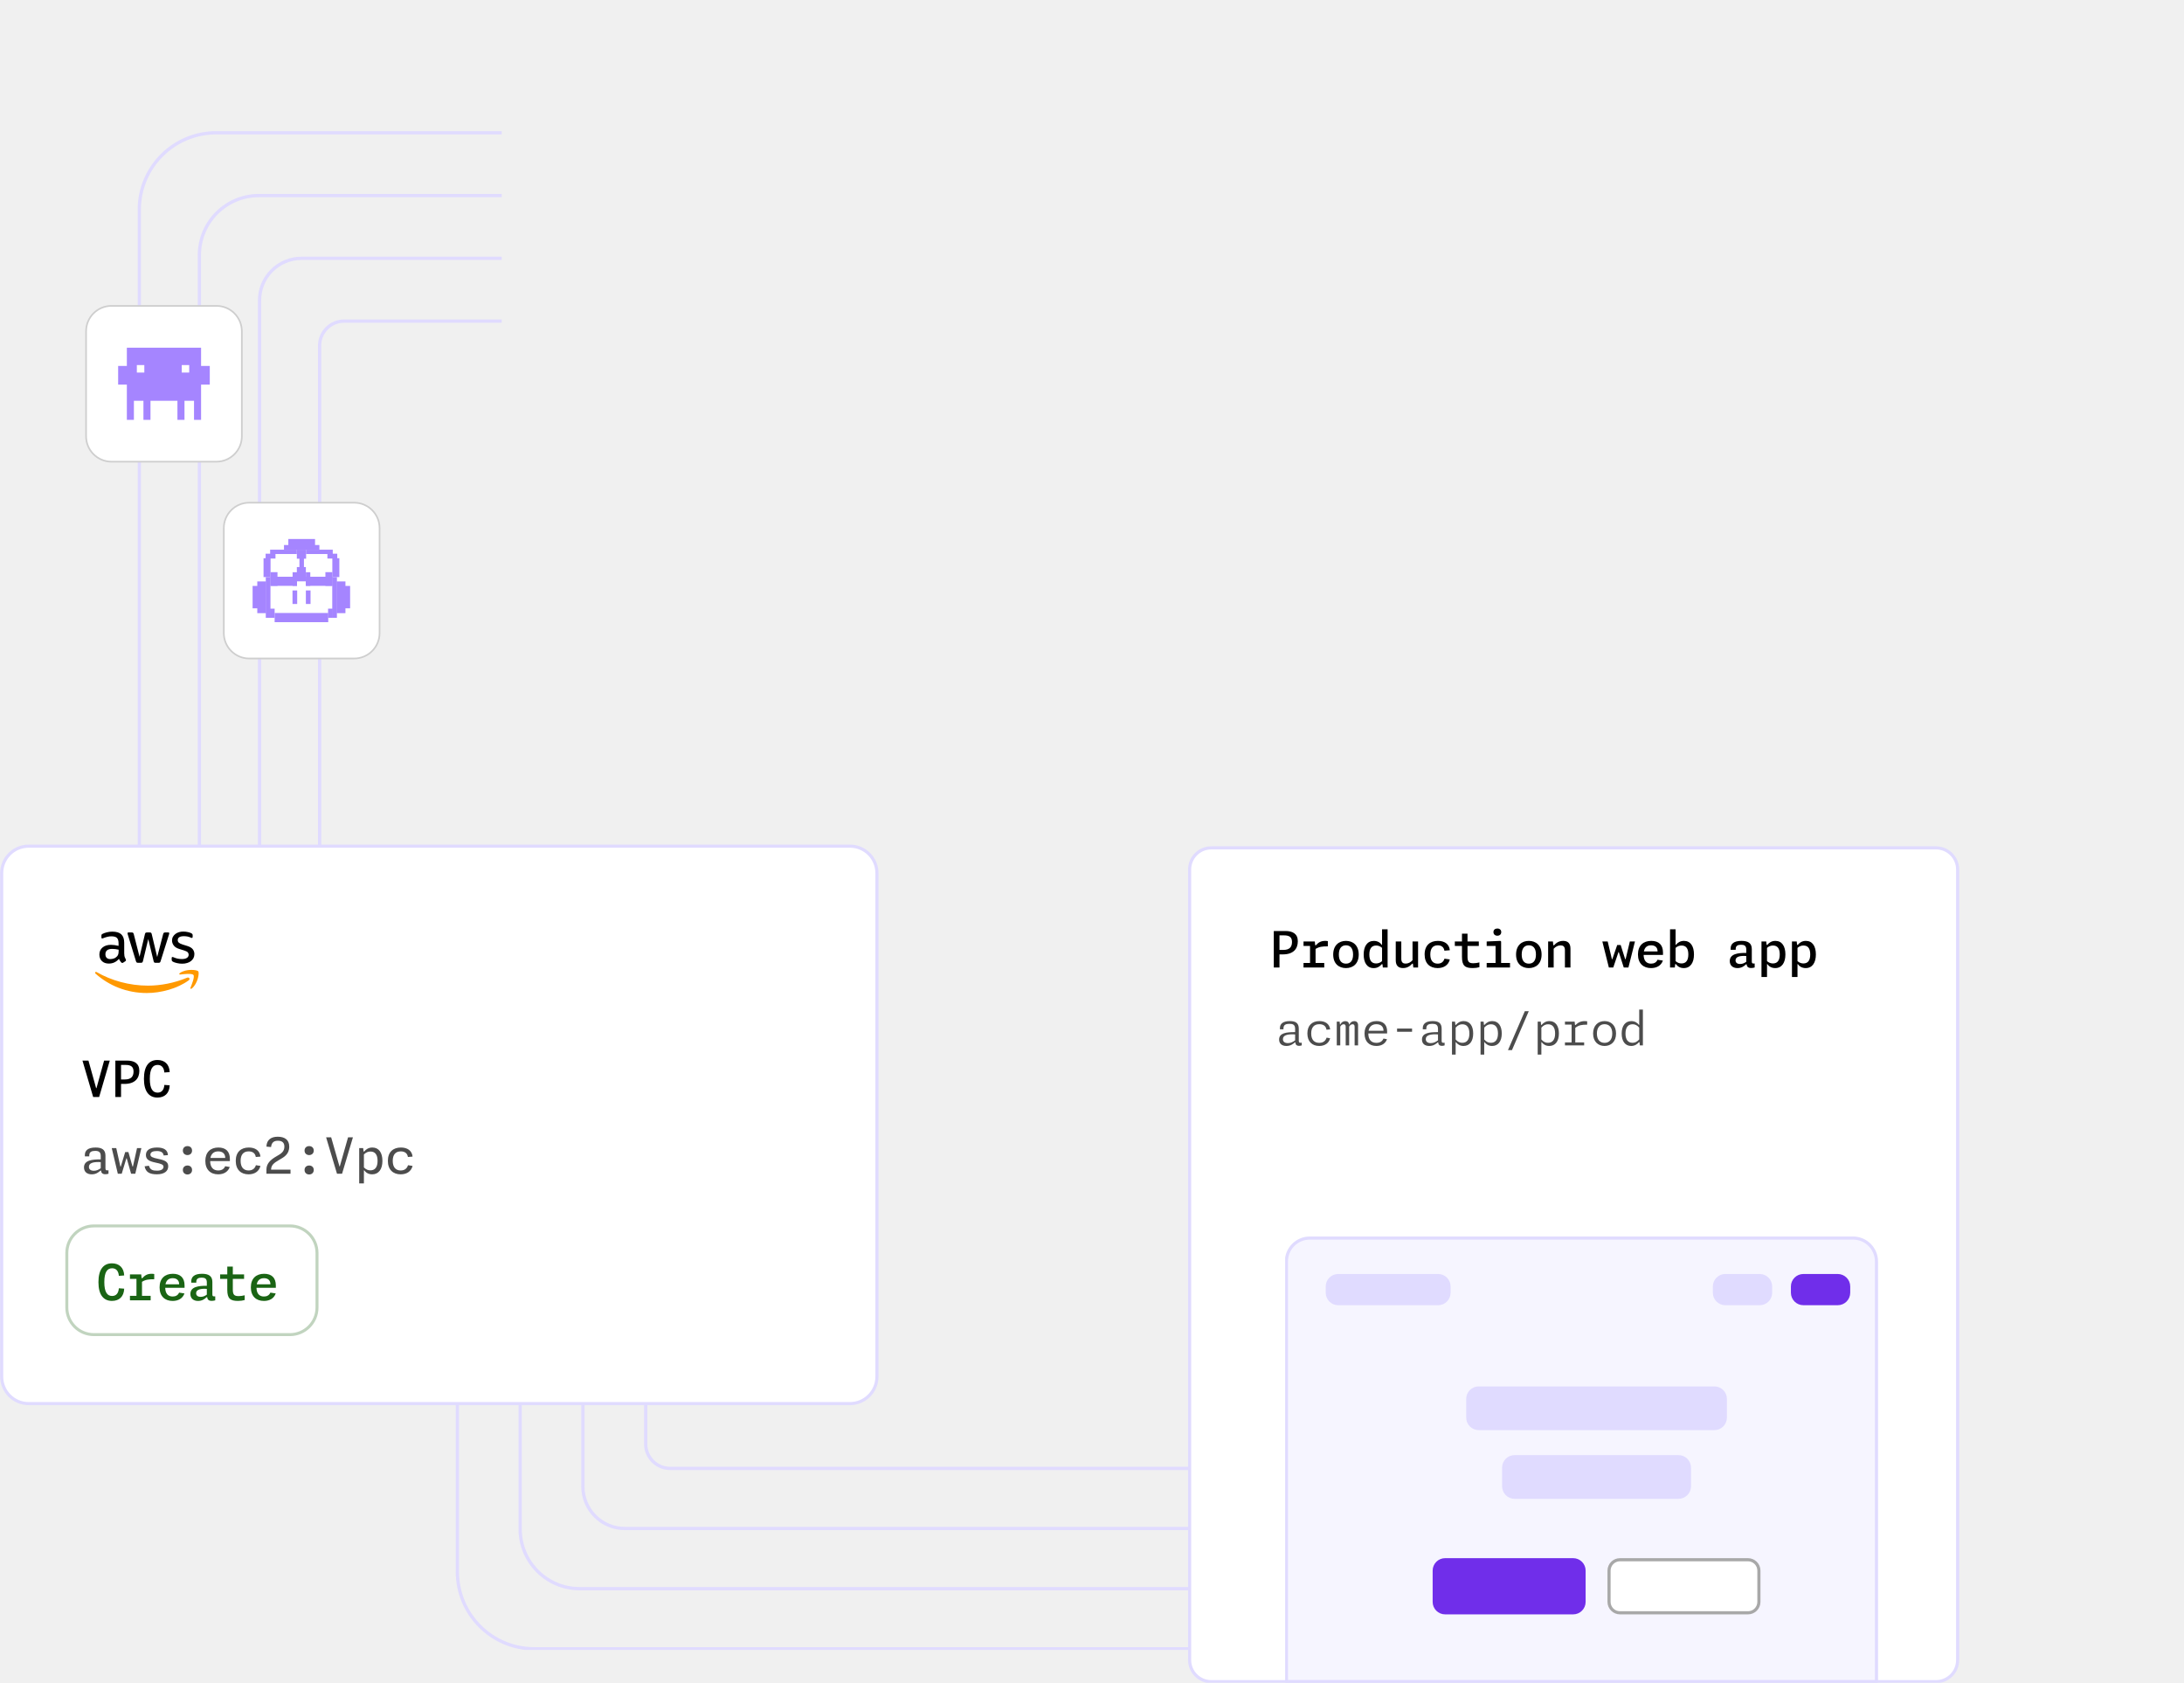
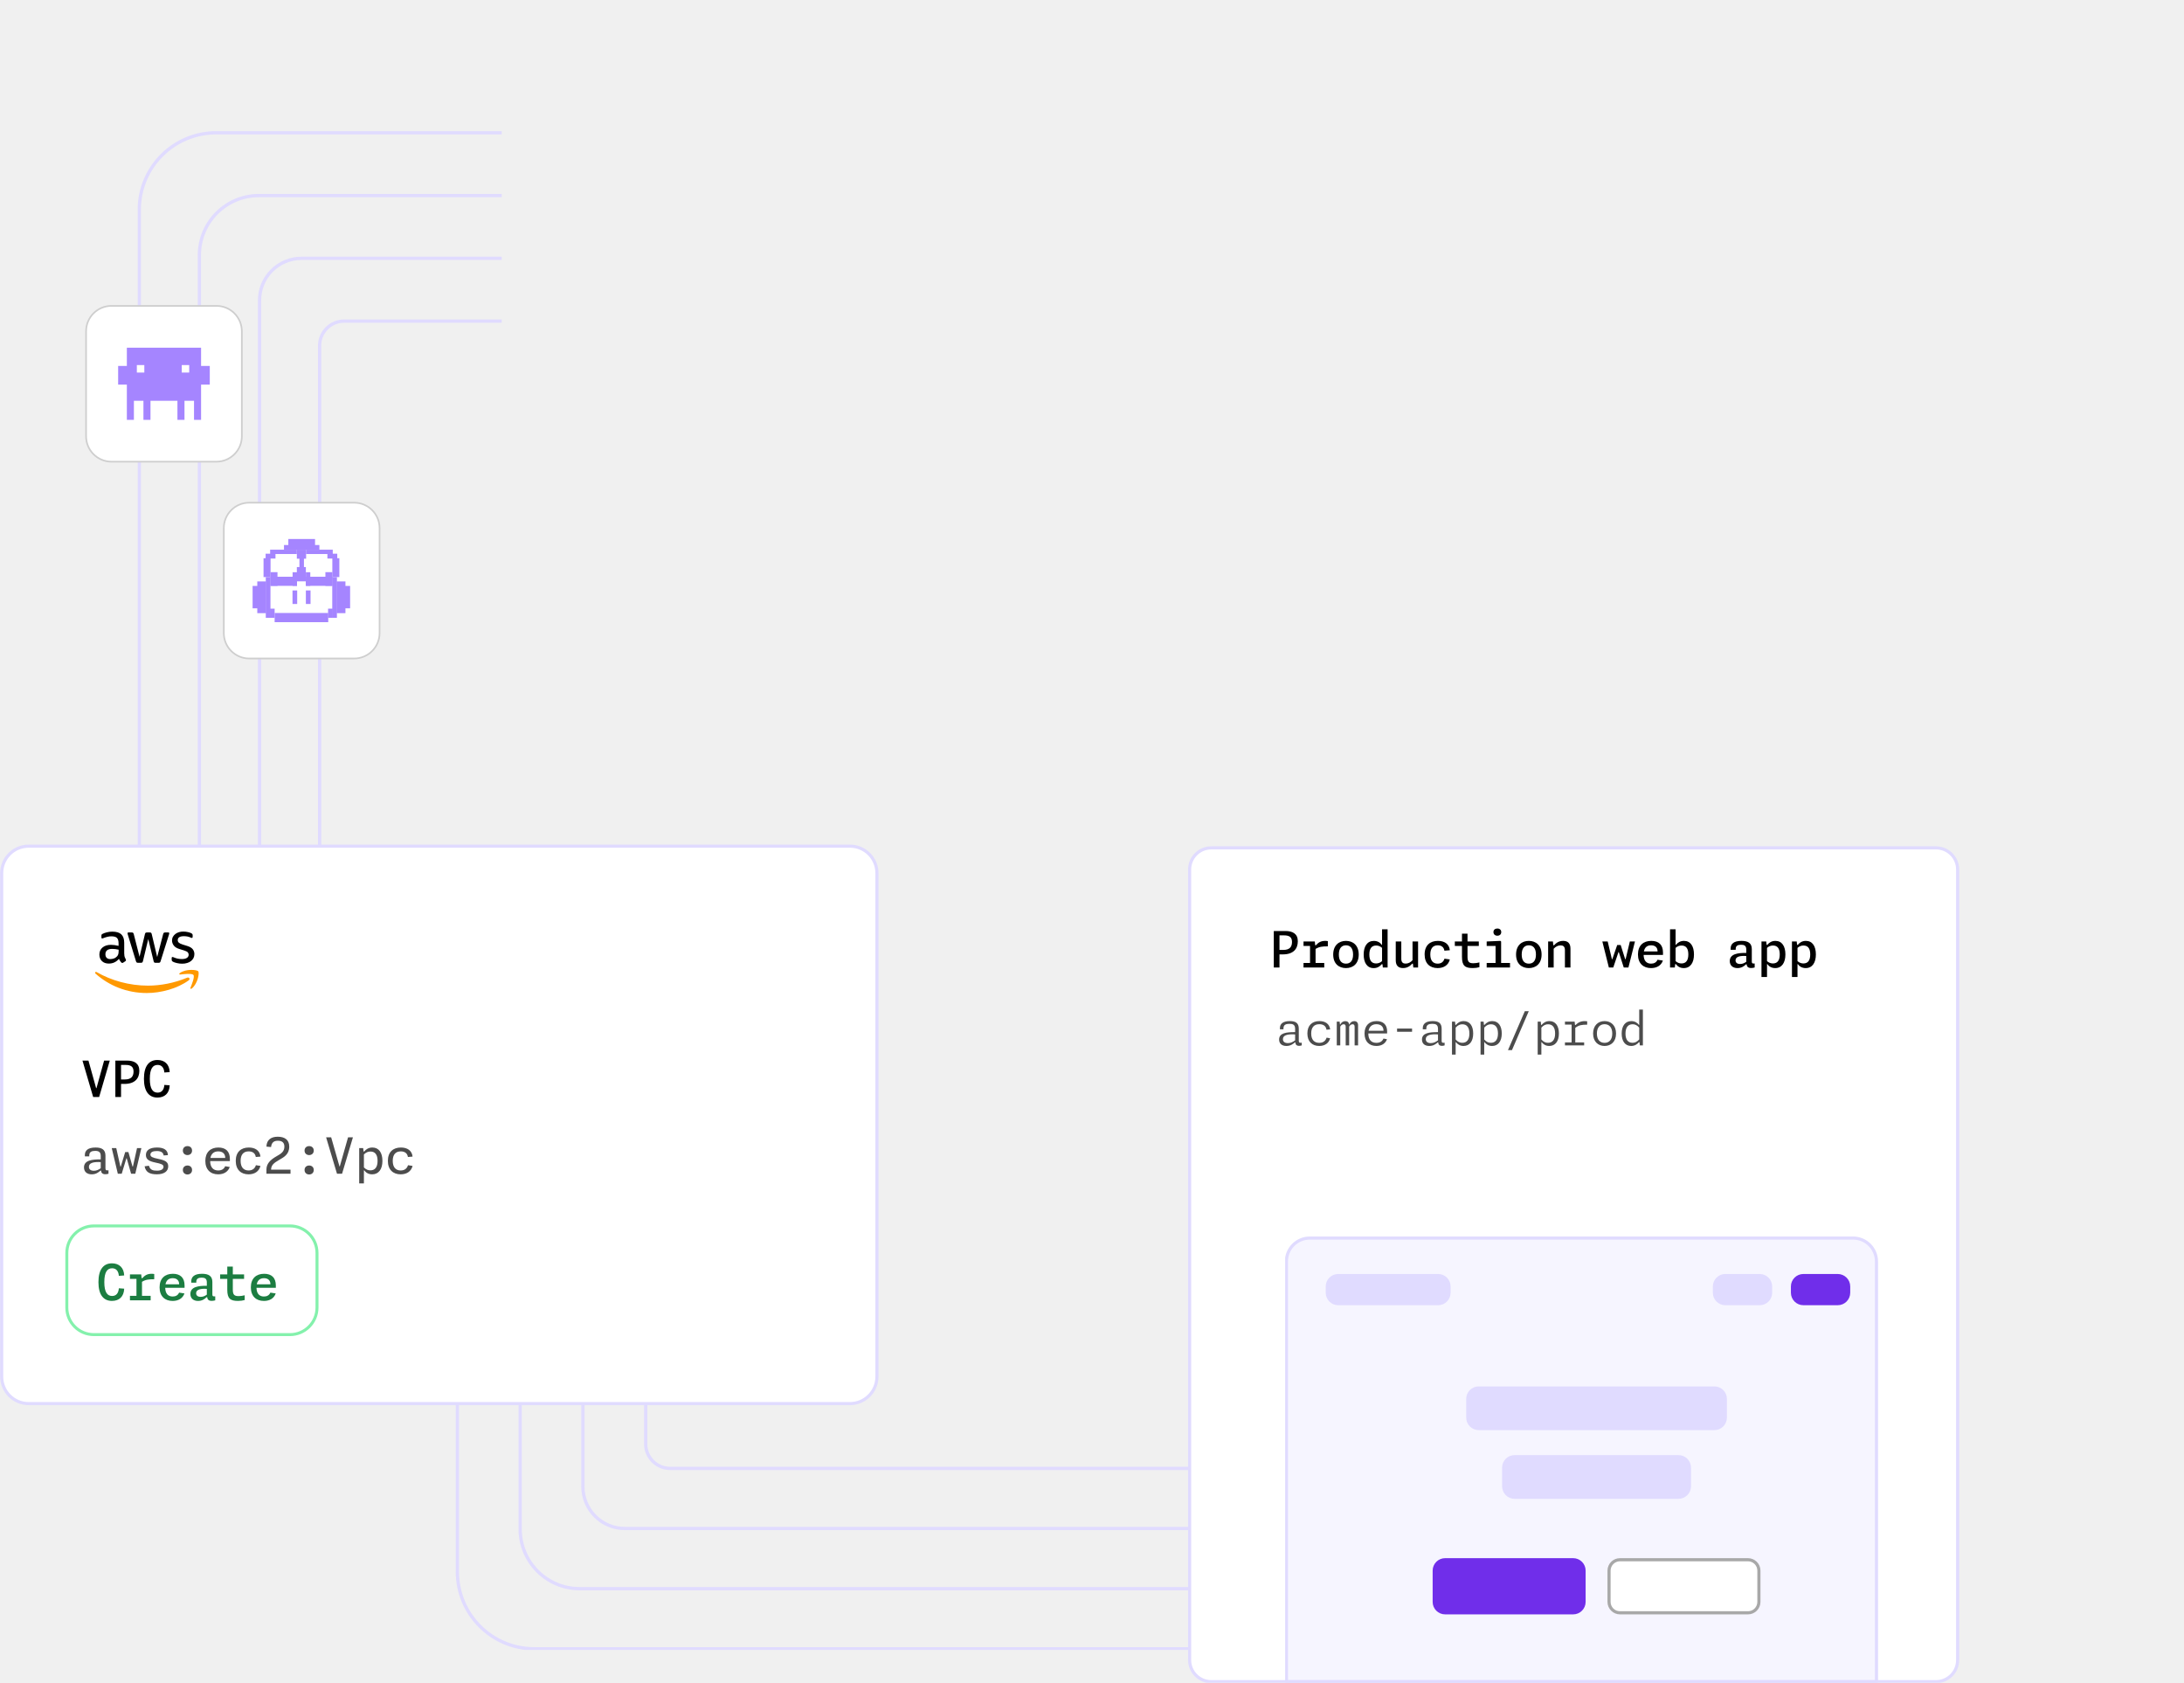
<svg xmlns="http://www.w3.org/2000/svg" width="666" height="513" viewBox="0 0 666 513" fill="none">
  <g clip-path="url(#clip0_1335_156291)">
    <g clip-path="url(#clip1_1335_156291)">
      <g clip-path="url(#clip2_1335_156291)">
        <path d="M280.009 40.476L65.954 40.476C52.987 40.476 42.476 50.977 42.476 63.925L42.476 416.148" stroke="#E0DBFF" stroke-miterlimit="10" />
        <path d="M291.433 59.621L78.949 59.621C68.933 59.621 60.803 67.742 60.803 77.748L60.803 416.148" stroke="#E0DBFF" stroke-miterlimit="10" />
        <path d="M284.769 78.748L91.963 78.748C84.88 78.748 79.149 84.469 79.149 91.543L79.149 416.139" stroke="#E0DBFF" stroke-miterlimit="10" />
        <path d="M280.961 97.893L104.949 97.893C100.817 97.893 97.466 101.244 97.466 105.367L97.466 416.139" stroke="#E0DBFF" stroke-miterlimit="10" />
      </g>
      <rect x="68.25" y="153.25" width="47.5" height="47.5" rx="7.75" fill="white" />
      <rect x="68.25" y="153.25" width="47.5" height="47.5" rx="7.75" stroke="#CECECE" stroke-width="0.5" />
      <rect x="81.052" y="175.931" width="1.426" height="12.425" fill="#a585ff" />
      <rect x="78.455" y="177.255" width="2.699" height="9.675" fill="#a585ff" />
      <rect x="77.029" y="178.63" width="2.699" height="6.823" fill="#a585ff" />
      <rect x="82.325" y="185.555" width="1.426" height="2.801" fill="#a585ff" />
      <rect x="87.926" y="164.321" width="8.147" height="3.259" fill="#a585ff" />
      <rect x="86.603" y="166.154" width="10.795" height="1.426" fill="#a585ff" />
      <rect width="1.426" height="12.425" transform="matrix(-1 0 0 1 102.745 175.932)" fill="#a585ff" />
      <rect width="2.699" height="9.675" transform="matrix(-1 0 0 1 105.341 177.255)" fill="#a585ff" />
      <rect width="2.699" height="6.823" transform="matrix(-1 0 0 1 106.767 178.63)" fill="#a585ff" />
      <rect width="1.426" height="2.801" transform="matrix(-1 0 0 1 101.472 185.555)" fill="#a585ff" />
      <rect x="83.751" y="186.879" width="16.346" height="2.801" fill="#a585ff" />
      <rect x="89.2" y="180.005" width="1.426" height="4.125" fill="#a585ff" />
      <rect x="93.273" y="180.005" width="1.426" height="4.125" fill="#a585ff" />
      <rect x="82.376" y="167.58" width="8.147" height="1.324" fill="#a585ff" />
      <rect x="81.001" y="168.802" width="3.004" height="1.477" fill="#a585ff" />
      <rect x="80.365" y="170.177" width="2.139" height="5.754" fill="#a585ff" />
      <rect x="82.478" y="174.429" width="2.139" height="4.176" fill="#a585ff" />
      <rect x="82.478" y="175.829" width="8.096" height="2.775" fill="#a585ff" />
      <rect x="89.225" y="174.454" width="1.349" height="4.15" fill="#a585ff" />
      <rect width="8.147" height="1.324" transform="matrix(-1 0 0 1 101.471 167.58)" fill="#a585ff" />
      <rect width="3.004" height="1.477" transform="matrix(-1 0 0 1 102.846 168.802)" fill="#a585ff" />
      <rect width="2.139" height="5.754" transform="matrix(-1 0 0 1 103.483 170.177)" fill="#a585ff" />
      <rect width="2.139" height="4.176" transform="matrix(-1 0 0 1 101.37 174.429)" fill="#a585ff" />
      <rect width="8.096" height="2.775" transform="matrix(-1 0 0 1 101.37 175.829)" fill="#a585ff" />
      <rect width="1.349" height="4.15" transform="matrix(-1 0 0 1 94.6221 174.454)" fill="#a585ff" />
      <rect x="90.523" y="172.876" width="2.75" height="4.354" fill="#a585ff" />
      <rect x="90.523" y="167.58" width="2.826" height="2.75" fill="#a585ff" />
      <rect x="91.312" y="170.177" width="1.375" height="2.75" fill="#a585ff" />
      <rect x="26.25" y="93.25" width="47.5" height="47.5" rx="7.75" fill="white" />
      <rect x="26.25" y="93.25" width="47.5" height="47.5" rx="7.75" stroke="#CECECE" stroke-width="0.5" />
      <path d="M61.316 111.563H63.971V117.253H61.316V128H59.167V122.184H56.259V128H54.109V122.184H45.891V128H43.742V122.184H40.833V128H38.684V117.253H36.029V111.563H38.684V106H61.316V111.563Z" fill="#a585ff" />
      <rect x="41.731" y="111.297" width="2.281" height="2.281" fill="white" />
      <rect x="55.417" y="111.297" width="2.281" height="2.281" fill="white" />
    </g>
    <g clip-path="url(#clip3_1335_156291)">
      <path d="M139.477 265.125L139.477 479.18C139.477 492.147 149.978 502.657 162.925 502.657H515.149" stroke="#E0DBFF" stroke-miterlimit="10" />
      <path d="M158.622 253.701L158.622 466.185C158.622 476.2 166.743 484.331 176.749 484.331H515.149" stroke="#E0DBFF" stroke-miterlimit="10" />
      <path d="M177.748 260.365L177.748 453.171C177.748 460.254 183.47 465.985 190.543 465.985H515.139" stroke="#E0DBFF" stroke-miterlimit="10" />
      <path d="M196.894 264.173L196.894 440.185C196.894 444.317 200.245 447.668 204.367 447.668H515.139" stroke="#E0DBFF" stroke-miterlimit="10" />
    </g>
    <rect x="362.77" y="258.483" width="234.205" height="254.199" rx="6.61" fill="white" stroke="#E0DBFF" stroke-width="0.952" />
    <path d="M393.329 311.294C395.072 311.294 396.057 311.872 396.057 313.593V317.306C396.057 317.856 396.278 317.999 396.964 317.877V318.705C396.664 318.798 396.386 318.841 396.143 318.841C395.315 318.841 395.036 318.356 395.007 317.784H394.893C394.272 318.291 393.544 318.877 392.287 318.877C390.916 318.877 390.059 318.17 390.059 316.92C390.059 314.9 392.28 314.65 394.943 314.657V313.671C394.943 312.372 394.229 312.115 393.172 312.129C392.18 312.136 391.409 312.386 391.387 313.472L391.38 313.8H390.309V313.414C390.309 312.179 391.173 311.294 393.329 311.294ZM391.223 316.799C391.223 317.592 391.794 318.006 392.751 318.006C393.629 318.006 394.272 317.649 394.943 317.163V315.357C394.672 315.335 394.408 315.321 394.186 315.321C392.358 315.321 391.223 315.685 391.223 316.799ZM405.62 316.535C405.227 318.056 403.97 318.877 402.285 318.877C400.179 318.877 398.679 317.577 398.679 315.064C398.679 312.593 400.143 311.294 402.342 311.294C404.092 311.294 405.42 312.108 405.627 313.829L404.506 313.921C404.327 312.715 403.442 312.243 402.321 312.243C400.7 312.243 399.843 313.243 399.843 315.064C399.843 316.999 400.8 317.927 402.292 317.927C403.399 317.927 404.213 317.413 404.542 316.335L405.62 316.535ZM411.419 318.705H410.363V312.965C410.363 312.4 410.034 312.258 409.734 312.258C409.284 312.258 408.949 312.572 408.706 312.965V318.705H407.642V311.465H408.513L408.62 312.336H408.699C409.013 311.701 409.542 311.308 410.234 311.308C410.884 311.308 411.334 311.644 411.412 312.336H411.477C411.784 311.701 412.291 311.308 412.969 311.308C413.669 311.308 414.14 311.715 414.14 312.543V318.705H413.083V312.965C413.083 312.4 412.755 312.258 412.448 312.258C411.998 312.258 411.662 312.579 411.419 312.972V318.705ZM416.105 315.085C416.105 312.665 417.533 311.294 419.768 311.294C421.796 311.294 422.996 312.365 422.996 314.443V315.057H417.262V315.085C417.262 316.985 418.19 317.927 419.733 317.927C420.754 317.927 421.503 317.513 421.882 316.62L422.96 316.82C422.489 318.091 421.389 318.877 419.733 318.877C417.562 318.877 416.105 317.549 416.105 315.085ZM417.333 314.25H421.903C421.889 312.85 420.961 312.243 419.725 312.243C418.412 312.243 417.576 312.957 417.333 314.25ZM426.032 314.55V313.571H430.602V314.55H426.032ZM436.894 311.294C438.637 311.294 439.622 311.872 439.622 313.593V317.306C439.622 317.856 439.843 317.999 440.529 317.877V318.705C440.229 318.798 439.95 318.841 439.708 318.841C438.879 318.841 438.601 318.356 438.572 317.784H438.458C437.837 318.291 437.109 318.877 435.852 318.877C434.481 318.877 433.624 318.17 433.624 316.92C433.624 314.9 435.845 314.65 438.508 314.657V313.671C438.508 312.372 437.794 312.115 436.737 312.129C435.745 312.136 434.974 312.386 434.952 313.472L434.945 313.8H433.874V313.414C433.874 312.179 434.738 311.294 436.894 311.294ZM434.788 316.799C434.788 317.592 435.359 318.006 436.316 318.006C437.194 318.006 437.837 317.649 438.508 317.163V315.357C438.237 315.335 437.973 315.321 437.751 315.321C435.923 315.321 434.788 315.685 434.788 316.799ZM449.242 315.078C449.242 317.492 448.099 318.877 446.3 318.877C445.222 318.877 444.493 318.384 443.979 317.72H443.894V321.512H442.773V311.465H443.708L443.808 312.45H443.972C444.536 311.779 445.293 311.294 446.357 311.294C448.178 311.294 449.242 312.729 449.242 315.078ZM443.894 316.899C444.551 317.656 445.2 317.913 445.914 317.913C447.278 317.913 448.085 316.97 448.085 315.078C448.085 313.236 447.328 312.265 445.936 312.265C445.229 312.265 444.579 312.529 443.894 313.286V316.899ZM457.955 315.078C457.955 317.492 456.812 318.877 455.013 318.877C453.935 318.877 453.206 318.384 452.692 317.72H452.607V321.512H451.486V311.465H452.421L452.521 312.45H452.685C453.249 311.779 454.006 311.294 455.07 311.294C456.891 311.294 457.955 312.729 457.955 315.078ZM452.607 316.899C453.264 317.656 453.913 317.913 454.627 317.913C455.991 317.913 456.798 316.97 456.798 315.078C456.798 313.236 456.041 312.265 454.649 312.265C453.942 312.265 453.292 312.529 452.607 313.286V316.899ZM461.07 320.134H459.856L464.983 308.28H466.189L461.07 320.134ZM475.381 315.078C475.381 317.492 474.238 318.877 472.439 318.877C471.361 318.877 470.632 318.384 470.118 317.72H470.033V321.512H468.912V311.465H469.847L469.947 312.45H470.111C470.675 311.779 471.432 311.294 472.496 311.294C474.317 311.294 475.381 312.729 475.381 315.078ZM470.033 316.899C470.689 317.656 471.339 317.913 472.053 317.913C473.417 317.913 474.224 316.97 474.224 315.078C474.224 313.236 473.467 312.265 472.075 312.265C471.368 312.265 470.718 312.529 470.033 313.286V316.899ZM480.181 311.465L480.295 312.486H480.452C481.252 311.722 482.002 311.301 483.308 311.301C483.565 311.301 483.787 311.315 484.001 311.351V312.386C482.316 312.386 481.495 312.508 480.374 313.35V317.806H483.08V318.705H477.225V317.806H479.252V312.365H477.225V311.465H480.181ZM492.807 315.092C492.807 317.584 491.25 318.877 489.308 318.877C487.373 318.877 485.809 317.584 485.809 315.092C485.809 312.6 487.373 311.294 489.308 311.294C491.25 311.294 492.807 312.6 492.807 315.092ZM491.65 315.092C491.65 313.2 490.693 312.243 489.308 312.243C487.923 312.243 486.966 313.2 486.966 315.092C486.966 316.985 487.923 317.927 489.308 317.927C490.693 317.927 491.65 316.985 491.65 315.092ZM494.522 315.1C494.522 312.679 495.665 311.301 497.464 311.301C498.542 311.301 499.27 311.786 499.785 312.45H499.87V307.781H500.991V318.705H500.056L499.949 317.72H499.792C499.228 318.391 498.471 318.877 497.407 318.877C495.593 318.877 494.522 317.442 494.522 315.1ZM495.686 315.1C495.686 316.935 496.436 317.913 497.828 317.913C498.542 317.913 499.192 317.649 499.87 316.885V313.279C499.213 312.522 498.564 312.258 497.849 312.258C496.486 312.258 495.686 313.2 495.686 315.1Z" fill="black" fill-opacity="0.7" />
    <path d="M390.173 294.952H388.436V283.832H391.97C394.194 283.832 395.763 284.662 395.763 286.962C395.763 289.263 394.415 290.961 391.193 290.961H390.173V294.952ZM391.33 289.598C393.303 289.598 393.989 288.646 393.989 287.168C393.989 285.69 393.166 285.157 391.544 285.157H390.173V289.598H391.33ZM400.944 287.023L401.058 288.173H401.279C402.049 287.305 402.81 286.841 404.151 286.841C404.44 286.841 404.684 286.863 404.92 286.917V288.509C403.252 288.509 402.3 288.608 401.18 289.293V293.581H403.823V294.952H397.502V293.581H399.489V288.394H397.502V287.023H400.944ZM414.336 291.007C414.336 293.825 412.584 295.135 410.444 295.135C408.311 295.135 406.552 293.825 406.552 291.007C406.552 288.189 408.311 286.841 410.444 286.841C412.584 286.841 414.336 288.189 414.336 291.007ZM412.614 291.007C412.614 289.026 411.716 288.189 410.444 288.189C409.179 288.189 408.273 289.026 408.273 291.007C408.273 292.979 409.179 293.779 410.444 293.779C411.716 293.779 412.614 292.979 412.614 291.007ZM415.846 291.007C415.846 288.493 416.927 286.848 418.953 286.848C420.111 286.848 420.88 287.374 421.352 288.044H421.451V283.299H423.142V294.952H421.687L421.573 293.939H421.36C420.819 294.609 420.035 295.142 418.892 295.142C416.881 295.142 415.846 293.474 415.846 291.007ZM417.574 291.007C417.574 292.835 418.275 293.718 419.631 293.718C420.263 293.718 420.865 293.528 421.451 293.01V288.966C420.865 288.448 420.255 288.257 419.646 288.257C418.306 288.257 417.574 289.141 417.574 291.007ZM425.627 287.023H427.318V292.302C427.318 293.459 427.904 293.764 428.635 293.764C429.481 293.764 430.174 293.36 430.745 292.736V287.023H432.436V294.952H430.981L430.859 293.794H430.638C429.968 294.526 429.153 295.127 427.858 295.127C426.457 295.127 425.627 294.426 425.627 292.751V287.023ZM442.118 292.5C441.669 294.335 440.161 295.135 438.394 295.135C436.025 295.135 434.433 293.711 434.433 290.976C434.433 288.166 436.132 286.841 438.478 286.841C440.45 286.841 441.928 287.754 442.118 289.689L440.465 289.834C440.29 288.722 439.521 288.189 438.432 288.189C436.939 288.189 436.162 289.171 436.162 290.976C436.162 292.873 437.015 293.779 438.409 293.779C439.49 293.779 440.191 293.238 440.488 292.263L442.118 292.5ZM449.127 295.127C446.781 295.135 445.822 294.449 445.822 291.73V288.394H443.643V287.023H445.822V284.647H447.512V287.023H450.955V288.394H447.512V291.685C447.512 293.276 447.992 293.657 449.31 293.657C449.927 293.657 450.544 293.551 451.138 293.406V294.861C450.559 295.028 449.858 295.127 449.127 295.127ZM453.356 294.952V293.581H456.067V288.379H453.356V287.023L457.553 286.841L457.758 287.046V293.581H460.47V294.952H453.356ZM456.608 285.264C455.907 285.264 455.42 284.837 455.42 284.16C455.42 283.482 455.907 283.07 456.608 283.07C457.317 283.07 457.796 283.482 457.796 284.16C457.796 284.837 457.317 285.264 456.608 285.264ZM470.099 291.007C470.099 293.825 468.347 295.135 466.207 295.135C464.074 295.135 462.315 293.825 462.315 291.007C462.315 288.189 464.074 286.841 466.207 286.841C468.347 286.841 470.099 288.189 470.099 291.007ZM468.377 291.007C468.377 289.026 467.479 288.189 466.207 288.189C464.942 288.189 464.036 289.026 464.036 291.007C464.036 292.979 464.942 293.779 466.207 293.779C467.479 293.779 468.377 292.979 468.377 291.007ZM478.905 294.952H477.214V289.666C477.214 288.516 476.628 288.211 475.897 288.211C475.059 288.211 474.366 288.623 473.787 289.24V294.952H472.096V287.023H473.551L473.673 288.173H473.893C474.571 287.45 475.386 286.841 476.681 286.841C478.075 286.841 478.905 287.541 478.905 289.224V294.952ZM488.627 287.023H490.257L491.544 292.423H491.666L493.159 288.097H494.218L495.589 292.423H495.726L497.013 287.023H498.574L496.579 294.952H495.155L493.646 290.26H493.547L491.956 294.952H490.615L488.627 287.023ZM499.49 290.976C499.49 288.257 501.12 286.841 503.55 286.841C505.804 286.841 507.122 288.021 507.122 290.397V291.121H501.211C501.257 292.88 502.072 293.779 503.489 293.779C504.395 293.779 505.096 293.414 505.454 292.591L507.091 292.842C506.543 294.411 505.157 295.135 503.481 295.135C501.12 295.135 499.49 293.711 499.49 290.976ZM501.295 290.055H505.469C505.469 288.767 504.646 288.189 503.496 288.189C502.339 288.189 501.539 288.79 501.295 290.055ZM516.568 290.969C516.568 293.482 515.486 295.135 513.46 295.135C512.31 295.135 511.533 294.602 511.069 293.931H510.848L510.726 294.952H509.271V283.299H510.962V288.044H511.061C511.594 287.374 512.379 286.841 513.521 286.841C515.54 286.841 516.568 288.501 516.568 290.969ZM510.962 293.01C511.549 293.52 512.15 293.718 512.767 293.718C514.108 293.718 514.847 292.835 514.847 290.969C514.847 289.141 514.146 288.257 512.783 288.257C512.158 288.257 511.549 288.455 510.962 288.973V293.01ZM531.043 286.841C533.015 286.841 534.204 287.488 534.204 289.339V293.132C534.204 293.672 534.394 293.81 535.079 293.726V294.952C534.691 295.059 534.333 295.112 534.006 295.112C533 295.112 532.68 294.617 532.619 293.977H532.452C531.85 294.579 531.035 295.135 529.832 295.135C528.407 295.135 527.486 294.335 527.486 293.002C527.486 290.778 530.03 290.481 532.513 290.512V289.43C532.513 288.295 531.858 288.013 530.913 288.021C529.984 288.021 529.306 288.318 529.299 289.24L529.291 289.56H527.752V289.156C527.752 287.8 528.674 286.841 531.043 286.841ZM529.245 292.781C529.245 293.49 529.771 293.886 530.639 293.886C531.355 293.886 531.957 293.612 532.513 293.208V291.456C532.299 291.433 532.086 291.418 531.873 291.418C530.22 291.418 529.245 291.814 529.245 292.781ZM544.449 290.969C544.449 293.482 543.368 295.135 541.342 295.135C540.192 295.135 539.415 294.602 538.95 293.931H538.844V297.846H537.153V287.023H538.608L538.714 288.044H538.943C539.476 287.374 540.26 286.841 541.403 286.841C543.421 286.841 544.449 288.501 544.449 290.969ZM538.844 293.01C539.43 293.52 540.032 293.718 540.649 293.718C541.989 293.718 542.728 292.835 542.728 290.969C542.728 289.141 542.027 288.257 540.664 288.257C540.04 288.257 539.43 288.455 538.844 288.973V293.01ZM553.743 290.969C553.743 293.482 552.662 295.135 550.636 295.135C549.486 295.135 548.709 294.602 548.244 293.931H548.138V297.846H546.447V287.023H547.901L548.008 288.044H548.237C548.77 287.374 549.554 286.841 550.697 286.841C552.715 286.841 553.743 288.501 553.743 290.969ZM548.138 293.01C548.724 293.52 549.326 293.718 549.943 293.718C551.283 293.718 552.022 292.835 552.022 290.969C552.022 289.141 551.321 288.257 549.958 288.257C549.333 288.257 548.724 288.455 548.138 288.973V293.01Z" fill="black" />
    <g clip-path="url(#clip4_1335_156291)">
      <path d="M399.424 377.441H565.082C569.025 377.442 572.222 380.639 572.222 384.582V512.634H392.283V384.582C392.283 380.639 395.48 377.442 399.424 377.441Z" fill="#f6f5ff" stroke="#E0DBFF" stroke-width="0.952" />
      <rect x="404.271" y="388.391" width="38.082" height="9.521" rx="3.808" fill="#E0DBFF" />
      <rect x="447.113" y="422.664" width="79.497" height="13.329" rx="3.808" fill="#E0DBFF" />
      <rect x="458.062" y="443.61" width="57.599" height="13.329" rx="3.808" fill="#E0DBFF" />
      <rect x="436.879" y="475.027" width="46.651" height="17.137" rx="3.808" fill="#702eea" />
      <rect x="490.67" y="475.503" width="45.699" height="16.185" rx="3.332" fill="white" stroke="#A8A8A8" stroke-width="0.952" />
      <rect x="546.127" y="388.391" width="18.089" height="9.521" rx="3.808" fill="#702eea" />
      <rect x="522.326" y="388.391" width="18.089" height="9.521" rx="3.808" fill="#E0DBFF" />
    </g>
    <rect x="0.512" y="257.962" width="266.909" height="169.947" rx="8.23" fill="white" stroke="#E0DBFF" stroke-width="0.952" />
-     <rect x="20.376" y="373.742" width="76.294" height="33.136" rx="8.253" stroke="#C1D4BF" stroke-width="0.906" />
+     <rect x="20.376" y="373.742" width="76.294" height="33.136" rx="8.253" stroke="#84F1AC" stroke-width="0.906" />
    <path d="M25.148 323.333H26.973L29.314 331.742H29.421L31.747 323.333H33.481L30.234 334.434H28.41L25.148 323.333ZM36.912 334.434H35.178V323.333H38.706C40.926 323.333 42.492 324.162 42.492 326.458C42.492 328.754 41.147 330.45 37.931 330.45H36.912V334.434ZM38.067 329.089C40.036 329.089 40.721 328.138 40.721 326.663C40.721 325.188 39.9 324.656 38.28 324.656H36.912V329.089H38.067ZM45.687 328.884C45.687 331.993 46.615 333.103 48.059 333.103C49.306 333.103 50.006 332.259 50.12 330.754L51.747 330.875C51.656 333.286 50.234 334.609 48.014 334.609C45.528 334.609 43.893 332.86 43.893 328.884C43.893 324.9 45.513 323.151 48.014 323.151C50.219 323.151 51.656 324.481 51.747 326.846L50.12 326.968C50.006 325.508 49.306 324.656 48.059 324.656C46.615 324.656 45.687 325.766 45.687 328.884Z" fill="black" />
-     <path d="M31.811 390.877C31.811 393.987 32.739 395.097 34.183 395.097C35.43 395.097 36.13 394.253 36.244 392.748L37.871 392.869C37.779 395.28 36.358 396.602 34.138 396.602C31.651 396.602 30.017 394.854 30.017 390.877C30.017 386.893 31.636 385.145 34.138 385.145C36.343 385.145 37.779 386.475 37.871 388.84L36.244 388.961C36.13 387.502 35.43 386.65 34.183 386.65C32.739 386.65 31.811 387.76 31.811 390.877ZM43.065 388.513L43.179 389.661H43.4C44.168 388.794 44.928 388.33 46.266 388.33C46.555 388.33 46.798 388.353 47.034 388.406V389.995C45.369 389.995 44.419 390.094 43.301 390.779V395.059H45.939V396.428H39.629V395.059H41.613V389.881H39.629V388.513H43.065ZM48.663 392.459C48.663 389.745 50.29 388.33 52.715 388.33C54.966 388.33 56.281 389.509 56.281 391.881V392.603H50.381C50.427 394.36 51.24 395.257 52.655 395.257C53.559 395.257 54.259 394.892 54.616 394.071L56.251 394.322C55.703 395.888 54.32 396.61 52.647 396.61C50.29 396.61 48.663 395.188 48.663 392.459ZM50.465 391.539H54.631C54.631 390.254 53.81 389.676 52.662 389.676C51.507 389.676 50.708 390.277 50.465 391.539ZM61.605 388.33C63.574 388.33 64.76 388.977 64.76 390.824V394.61C64.76 395.15 64.951 395.287 65.635 395.204V396.428C65.247 396.534 64.89 396.587 64.563 396.587C63.559 396.587 63.24 396.093 63.179 395.454H63.012C62.411 396.055 61.597 396.61 60.396 396.61C58.974 396.61 58.054 395.812 58.054 394.481C58.054 392.261 60.594 391.965 63.072 391.995V390.915C63.072 389.783 62.419 389.501 61.476 389.509C60.548 389.509 59.872 389.805 59.864 390.725L59.856 391.045H58.321V390.642C58.321 389.288 59.241 388.33 61.605 388.33ZM59.811 394.261C59.811 394.968 60.335 395.363 61.202 395.363C61.917 395.363 62.517 395.089 63.072 394.687V392.938C62.86 392.915 62.647 392.9 62.434 392.9C60.784 392.9 59.811 393.295 59.811 394.261ZM72.609 396.602C70.267 396.61 69.309 395.926 69.309 393.212V389.881H67.134V388.513H69.309V386.141H70.997V388.513H74.433V389.881H70.997V393.166C70.997 394.755 71.476 395.135 72.791 395.135C73.407 395.135 74.023 395.029 74.616 394.884V396.336C74.038 396.504 73.338 396.602 72.609 396.602ZM76.496 392.459C76.496 389.745 78.123 388.33 80.548 388.33C82.798 388.33 84.114 389.509 84.114 391.881V392.603H78.214C78.259 394.36 79.073 395.257 80.487 395.257C81.392 395.257 82.091 394.892 82.449 394.071L84.083 394.322C83.536 395.888 82.152 396.61 80.479 396.61C78.123 396.61 76.496 395.188 76.496 392.459ZM78.297 391.539H82.464C82.464 390.254 81.643 389.676 80.495 389.676C79.339 389.676 78.541 390.277 78.297 391.539Z" fill="#1A6414" />
+     <path d="M31.811 390.877C31.811 393.987 32.739 395.097 34.183 395.097C35.43 395.097 36.13 394.253 36.244 392.748L37.871 392.869C37.779 395.28 36.358 396.602 34.138 396.602C31.651 396.602 30.017 394.854 30.017 390.877C30.017 386.893 31.636 385.145 34.138 385.145C36.343 385.145 37.779 386.475 37.871 388.84L36.244 388.961C36.13 387.502 35.43 386.65 34.183 386.65C32.739 386.65 31.811 387.76 31.811 390.877ZM43.065 388.513L43.179 389.661H43.4C44.168 388.794 44.928 388.33 46.266 388.33C46.555 388.33 46.798 388.353 47.034 388.406V389.995C45.369 389.995 44.419 390.094 43.301 390.779V395.059H45.939V396.428H39.629V395.059H41.613V389.881H39.629V388.513H43.065ZM48.663 392.459C48.663 389.745 50.29 388.33 52.715 388.33C54.966 388.33 56.281 389.509 56.281 391.881V392.603H50.381C50.427 394.36 51.24 395.257 52.655 395.257C53.559 395.257 54.259 394.892 54.616 394.071L56.251 394.322C55.703 395.888 54.32 396.61 52.647 396.61C50.29 396.61 48.663 395.188 48.663 392.459ZM50.465 391.539H54.631C54.631 390.254 53.81 389.676 52.662 389.676C51.507 389.676 50.708 390.277 50.465 391.539ZM61.605 388.33C63.574 388.33 64.76 388.977 64.76 390.824V394.61C64.76 395.15 64.951 395.287 65.635 395.204V396.428C65.247 396.534 64.89 396.587 64.563 396.587C63.559 396.587 63.24 396.093 63.179 395.454H63.012C62.411 396.055 61.597 396.61 60.396 396.61C58.974 396.61 58.054 395.812 58.054 394.481C58.054 392.261 60.594 391.965 63.072 391.995V390.915C63.072 389.783 62.419 389.501 61.476 389.509C60.548 389.509 59.872 389.805 59.864 390.725L59.856 391.045H58.321V390.642C58.321 389.288 59.241 388.33 61.605 388.33ZM59.811 394.261C59.811 394.968 60.335 395.363 61.202 395.363C61.917 395.363 62.517 395.089 63.072 394.687V392.938C62.86 392.915 62.647 392.9 62.434 392.9C60.784 392.9 59.811 393.295 59.811 394.261ZM72.609 396.602C70.267 396.61 69.309 395.926 69.309 393.212V389.881H67.134V388.513H69.309V386.141H70.997V388.513H74.433V389.881H70.997V393.166C70.997 394.755 71.476 395.135 72.791 395.135C73.407 395.135 74.023 395.029 74.616 394.884V396.336C74.038 396.504 73.338 396.602 72.609 396.602ZM76.496 392.459C76.496 389.745 78.123 388.33 80.548 388.33C82.798 388.33 84.114 389.509 84.114 391.881V392.603H78.214C78.259 394.36 79.073 395.257 80.487 395.257C81.392 395.257 82.091 394.892 82.449 394.071L84.083 394.322C83.536 395.888 82.152 396.61 80.479 396.61C78.123 396.61 76.496 395.188 76.496 392.459ZM78.297 391.539H82.464C82.464 390.254 81.643 389.676 80.495 389.676C79.339 389.676 78.541 390.277 78.297 391.539Z" fill="#1C7D41" />
    <path d="M29.132 349.837C31.04 349.837 32.158 350.468 32.158 352.308V356.178C32.158 356.74 32.371 356.885 33.086 356.778V357.828C32.728 357.934 32.401 357.98 32.112 357.98C31.17 357.98 30.858 357.478 30.805 356.854H30.668C30.037 357.425 29.238 358.01 27.976 358.01C26.532 358.01 25.612 357.235 25.612 355.904C25.612 353.722 28.068 353.441 30.721 353.456V352.391C30.721 351.137 30.014 350.856 28.98 350.863C27.991 350.871 27.239 351.152 27.224 352.194V352.528H25.878V352.118C25.878 350.78 26.798 349.837 29.132 349.837ZM27.117 355.729C27.117 356.505 27.68 356.923 28.623 356.923C29.444 356.923 30.082 356.604 30.721 356.14V354.3C30.478 354.277 30.227 354.262 29.999 354.262C28.204 354.262 27.117 354.657 27.117 355.729ZM34.076 350.019H35.452L36.706 355.623H36.836L38.181 351.221H39.155L40.409 355.623H40.538L41.785 350.019H43.108L41.253 357.828H39.976L38.645 353.129H38.539L37.117 357.828H35.931L34.076 350.019ZM47.9 349.837C49.96 349.837 51.146 350.582 51.207 352.163L49.899 352.255C49.801 351.365 49.116 350.909 47.801 350.909C46.615 350.909 45.87 351.259 45.87 351.996C45.87 352.665 46.501 352.939 48.242 353.296C50.325 353.722 51.298 354.201 51.298 355.562C51.298 357.029 50.135 358.003 47.839 358.003C45.68 358.003 44.448 357.387 44.098 355.562L45.421 355.395C45.786 356.763 46.782 356.892 47.907 356.892C49.306 356.892 49.861 356.337 49.861 355.722C49.861 355.037 49.208 354.794 47.352 354.414C45.474 354.026 44.494 353.463 44.494 352.125C44.494 350.734 45.55 349.837 47.9 349.837ZM57.17 358.056C56.387 358.056 55.763 357.539 55.763 356.687C55.763 355.82 56.387 355.319 57.17 355.319C57.945 355.319 58.569 355.82 58.569 356.687C58.569 357.539 57.945 358.056 57.17 358.056ZM57.17 352.141C56.387 352.141 55.763 351.624 55.763 350.772C55.763 349.905 56.387 349.403 57.17 349.403C57.945 349.403 58.569 349.905 58.569 350.772C58.569 351.624 57.945 352.141 57.17 352.141ZM62.615 353.912C62.615 351.274 64.189 349.837 66.592 349.837C68.804 349.837 70.097 350.993 70.097 353.289V353.973H64.09C64.113 355.874 65.018 356.832 66.546 356.832C67.542 356.832 68.295 356.429 68.667 355.539L70.066 355.775C69.534 357.235 68.257 358.01 66.538 358.01C64.204 358.01 62.615 356.596 62.615 353.912ZM64.166 353.015H68.69C68.683 351.624 67.77 351.015 66.546 351.015C65.269 351.015 64.417 351.692 64.166 353.015ZM79.427 355.448C78.994 357.174 77.572 358.01 75.793 358.01C73.489 358.01 71.893 356.611 71.893 353.904C71.893 351.183 73.52 349.837 75.869 349.837C77.778 349.837 79.23 350.726 79.427 352.604L78.006 352.726C77.823 351.525 76.972 351.015 75.831 351.015C74.219 351.015 73.375 352.034 73.375 353.904C73.375 355.881 74.318 356.832 75.801 356.832C76.934 356.832 77.717 356.284 78.036 355.227L79.427 355.448ZM84.691 346.545C86.796 346.545 88.203 347.465 88.203 349.556C88.203 351.973 86.515 352.81 85.124 353.616C83.383 354.604 82.706 355.273 82.66 356.581H88.591V357.828H81.246V356.581C81.246 354.809 82.341 353.623 84.401 352.46C85.633 351.753 86.721 351.145 86.721 349.571C86.721 348.331 86.013 347.769 84.751 347.769C83.535 347.769 82.812 348.293 82.66 349.692L81.246 349.563C81.307 347.389 82.797 346.545 84.691 346.545ZM94.28 358.056C93.497 358.056 92.873 357.539 92.873 356.687C92.873 355.82 93.497 355.319 94.28 355.319C95.055 355.319 95.679 355.82 95.679 356.687C95.679 357.539 95.055 358.056 94.28 358.056ZM94.28 352.141C93.497 352.141 92.873 351.624 92.873 350.772C92.873 349.905 93.497 349.403 94.28 349.403C95.055 349.403 95.679 349.905 95.679 350.772C95.679 351.624 95.055 352.141 94.28 352.141ZM99.444 346.727H100.987L103.519 355.585H103.618L106.142 346.727H107.625L104.31 357.828H102.766L99.444 346.727ZM116.621 353.912C116.621 356.451 115.465 358.01 113.496 358.01C112.348 358.01 111.573 357.486 111.071 356.794H110.972V360.77H109.535V350.019H110.751L110.865 351.053H111.063C111.626 350.361 112.424 349.837 113.557 349.837C115.534 349.837 116.621 351.426 116.621 353.912ZM110.972 355.904C111.611 356.558 112.264 356.794 112.949 356.794C114.34 356.794 115.138 355.851 115.138 353.912C115.138 352.019 114.386 351.061 112.971 351.061C112.272 351.061 111.626 351.297 110.972 351.95V355.904ZM125.815 355.448C125.381 357.174 123.96 358.01 122.181 358.01C119.877 358.01 118.28 356.611 118.28 353.904C118.28 351.183 119.907 349.837 122.257 349.837C124.165 349.837 125.617 350.726 125.815 352.604L124.393 352.726C124.211 351.525 123.359 351.015 122.219 351.015C120.607 351.015 119.763 352.034 119.763 353.904C119.763 355.881 120.706 356.832 122.188 356.832C123.321 356.832 124.104 356.284 124.423 355.227L125.815 355.448Z" fill="black" fill-opacity="0.7" />
    <g clip-path="url(#clip5_1335_156291)">
      <path d="M37.901 290.806C37.901 291.192 37.943 291.505 38.016 291.734C38.1 291.963 38.206 292.213 38.352 292.484C38.405 292.567 38.426 292.651 38.426 292.724C38.426 292.828 38.363 292.932 38.227 293.036L37.565 293.474C37.47 293.536 37.376 293.568 37.292 293.568C37.187 293.568 37.082 293.516 36.977 293.422C36.83 293.265 36.703 293.099 36.598 292.932C36.493 292.755 36.388 292.557 36.273 292.317C35.453 293.276 34.424 293.755 33.185 293.755C32.302 293.755 31.599 293.505 31.084 293.005C30.569 292.505 30.307 291.838 30.307 291.004C30.307 290.119 30.622 289.4 31.262 288.858C31.903 288.316 32.754 288.045 33.836 288.045C34.193 288.045 34.561 288.076 34.949 288.128C35.338 288.181 35.737 288.264 36.157 288.358V287.597C36.157 286.805 35.989 286.253 35.664 285.93C35.327 285.607 34.76 285.451 33.951 285.451C33.584 285.451 33.206 285.492 32.817 285.586C32.428 285.68 32.05 285.794 31.683 285.94C31.515 286.013 31.389 286.055 31.315 286.076C31.241 286.097 31.189 286.107 31.147 286.107C31 286.107 30.926 286.003 30.926 285.784V285.273C30.926 285.107 30.947 284.982 31 284.909C31.052 284.836 31.147 284.763 31.294 284.69C31.662 284.502 32.103 284.346 32.617 284.221C33.132 284.086 33.678 284.023 34.256 284.023C35.506 284.023 36.42 284.304 37.008 284.867C37.586 285.43 37.88 286.284 37.88 287.43V290.806H37.901ZM33.636 292.39C33.983 292.39 34.34 292.328 34.718 292.203C35.096 292.078 35.432 291.848 35.716 291.536C35.884 291.338 36.01 291.119 36.073 290.869C36.136 290.619 36.178 290.317 36.178 289.962V289.525C35.874 289.452 35.548 289.389 35.212 289.348C34.876 289.306 34.55 289.285 34.224 289.285C33.521 289.285 33.006 289.421 32.66 289.702C32.313 289.983 32.145 290.379 32.145 290.9C32.145 291.39 32.271 291.755 32.533 292.005C32.785 292.265 33.153 292.39 33.636 292.39ZM42.071 293.516C41.882 293.516 41.756 293.484 41.672 293.411C41.588 293.349 41.514 293.203 41.451 293.005L38.983 284.95C38.92 284.742 38.888 284.607 38.888 284.534C38.888 284.367 38.972 284.273 39.14 284.273H40.17C40.369 284.273 40.506 284.304 40.579 284.377C40.663 284.44 40.726 284.586 40.789 284.784L42.554 291.682L44.193 284.784C44.245 284.575 44.308 284.44 44.392 284.377C44.476 284.315 44.623 284.273 44.812 284.273H45.653C45.852 284.273 45.989 284.304 46.073 284.377C46.157 284.44 46.23 284.586 46.272 284.784L47.932 291.765L49.749 284.784C49.812 284.575 49.886 284.44 49.959 284.377C50.043 284.315 50.18 284.273 50.369 284.273H51.346C51.514 284.273 51.608 284.356 51.608 284.534C51.608 284.586 51.598 284.638 51.587 284.7C51.577 284.763 51.556 284.846 51.514 284.961L48.982 293.015C48.919 293.224 48.846 293.359 48.762 293.422C48.678 293.484 48.541 293.526 48.363 293.526H47.459C47.26 293.526 47.123 293.495 47.039 293.422C46.955 293.349 46.882 293.213 46.84 293.005L45.212 286.284L43.594 292.995C43.541 293.203 43.478 293.338 43.394 293.411C43.31 293.484 43.163 293.516 42.974 293.516H42.071ZM55.568 293.797C55.022 293.797 54.476 293.734 53.951 293.609C53.425 293.484 53.016 293.349 52.743 293.193C52.575 293.099 52.459 292.995 52.417 292.901C52.375 292.807 52.354 292.703 52.354 292.609V292.078C52.354 291.859 52.438 291.755 52.596 291.755C52.659 291.755 52.722 291.765 52.785 291.786C52.848 291.807 52.942 291.848 53.047 291.89C53.404 292.046 53.793 292.171 54.203 292.255C54.623 292.338 55.033 292.38 55.453 292.38C56.114 292.38 56.629 292.265 56.986 292.036C57.343 291.807 57.532 291.473 57.532 291.046C57.532 290.754 57.438 290.515 57.249 290.317C57.06 290.119 56.703 289.942 56.188 289.775L54.665 289.306C53.898 289.066 53.331 288.712 52.984 288.243C52.638 287.785 52.459 287.274 52.459 286.732C52.459 286.295 52.554 285.909 52.743 285.576C52.932 285.242 53.184 284.95 53.499 284.721C53.814 284.482 54.171 284.304 54.591 284.179C55.012 284.054 55.453 284.002 55.915 284.002C56.146 284.002 56.388 284.013 56.619 284.044C56.86 284.075 57.081 284.117 57.301 284.158C57.511 284.211 57.711 284.263 57.9 284.325C58.089 284.388 58.236 284.45 58.341 284.513C58.488 284.596 58.593 284.679 58.656 284.773C58.719 284.857 58.751 284.971 58.751 285.117V285.607C58.751 285.826 58.667 285.94 58.509 285.94C58.425 285.94 58.289 285.899 58.11 285.815C57.511 285.544 56.839 285.409 56.093 285.409C55.495 285.409 55.022 285.503 54.696 285.701C54.371 285.899 54.203 286.201 54.203 286.628C54.203 286.92 54.308 287.17 54.518 287.368C54.728 287.566 55.117 287.764 55.673 287.941L57.165 288.41C57.921 288.649 58.467 288.983 58.793 289.41C59.119 289.837 59.276 290.327 59.276 290.869C59.276 291.317 59.181 291.723 59.003 292.078C58.814 292.432 58.562 292.745 58.236 292.995C57.91 293.255 57.522 293.443 57.07 293.578C56.598 293.724 56.104 293.797 55.568 293.797Z" fill="black" />
      <path fill-rule="evenodd" clip-rule="evenodd" d="M57.553 298.861C54.097 301.393 49.076 302.737 44.759 302.737C38.709 302.737 33.257 300.518 29.14 296.829C28.814 296.537 29.108 296.141 29.497 296.37C33.951 298.934 39.444 300.486 45.127 300.486C48.961 300.486 53.173 299.694 57.048 298.069C57.626 297.808 58.12 298.444 57.553 298.861Z" fill="#FF9900" />
      <path fill-rule="evenodd" clip-rule="evenodd" d="M58.991 297.235C58.55 296.672 56.071 296.964 54.947 297.1C54.611 297.141 54.559 296.849 54.863 296.631C56.838 295.255 60.083 295.651 60.462 296.11C60.84 296.579 60.357 299.798 58.508 301.34C58.224 301.58 57.951 301.455 58.077 301.142C58.497 300.111 59.432 297.787 58.991 297.235Z" fill="#FF9900" />
    </g>
  </g>
  <defs>
    <clipPath id="clip0_1335_156291">
      <rect width="666" height="513" fill="white" />
    </clipPath>
    <clipPath id="clip1_1335_156291">
      <rect width="376.139" height="445.21" fill="white" transform="translate(445.21 40) rotate(90)" />
    </clipPath>
    <clipPath id="clip2_1335_156291">
      <rect width="376" height="111" fill="white" transform="translate(153 40) rotate(90)" />
    </clipPath>
    <clipPath id="clip3_1335_156291">
      <rect width="401" height="156" fill="white" transform="translate(104 347)" />
    </clipPath>
    <clipPath id="clip4_1335_156291">
      <rect width="180.89" height="136.144" fill="white" transform="translate(391.894 376.966)" />
    </clipPath>
    <clipPath id="clip5_1335_156291">
      <rect width="31.582" height="22.107" fill="white" transform="translate(29 280.737)" />
    </clipPath>
  </defs>
</svg>
